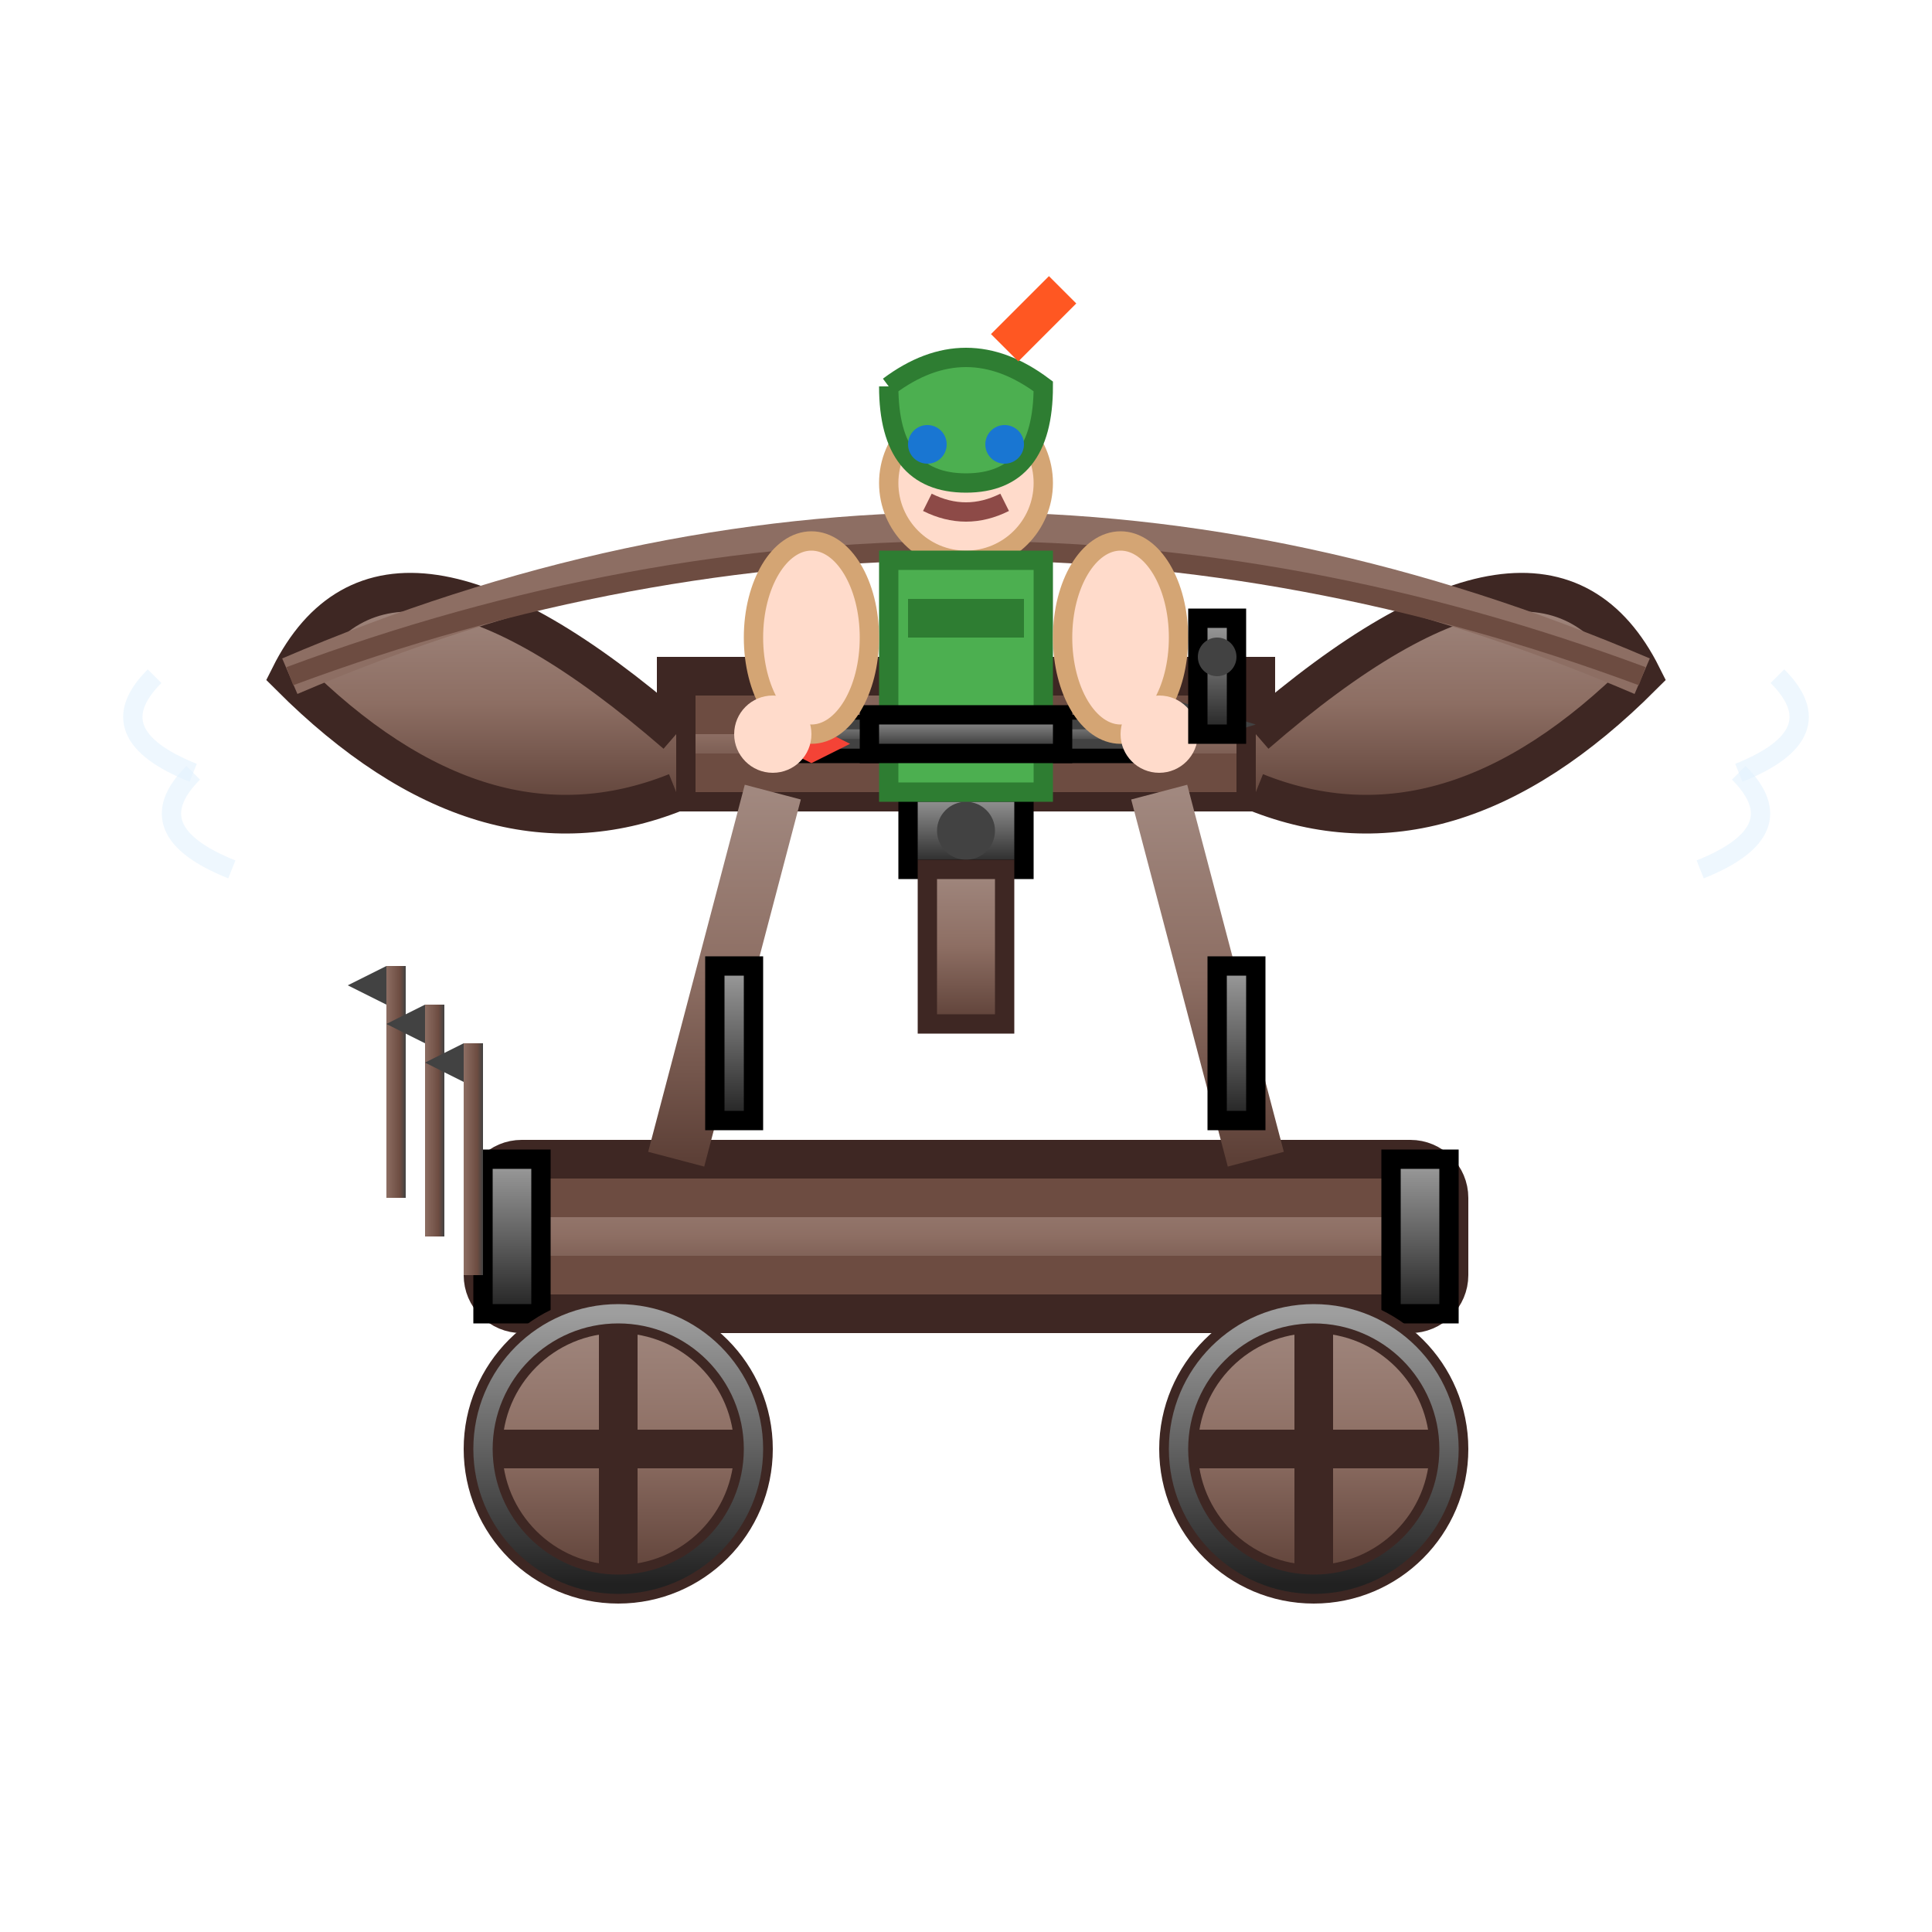
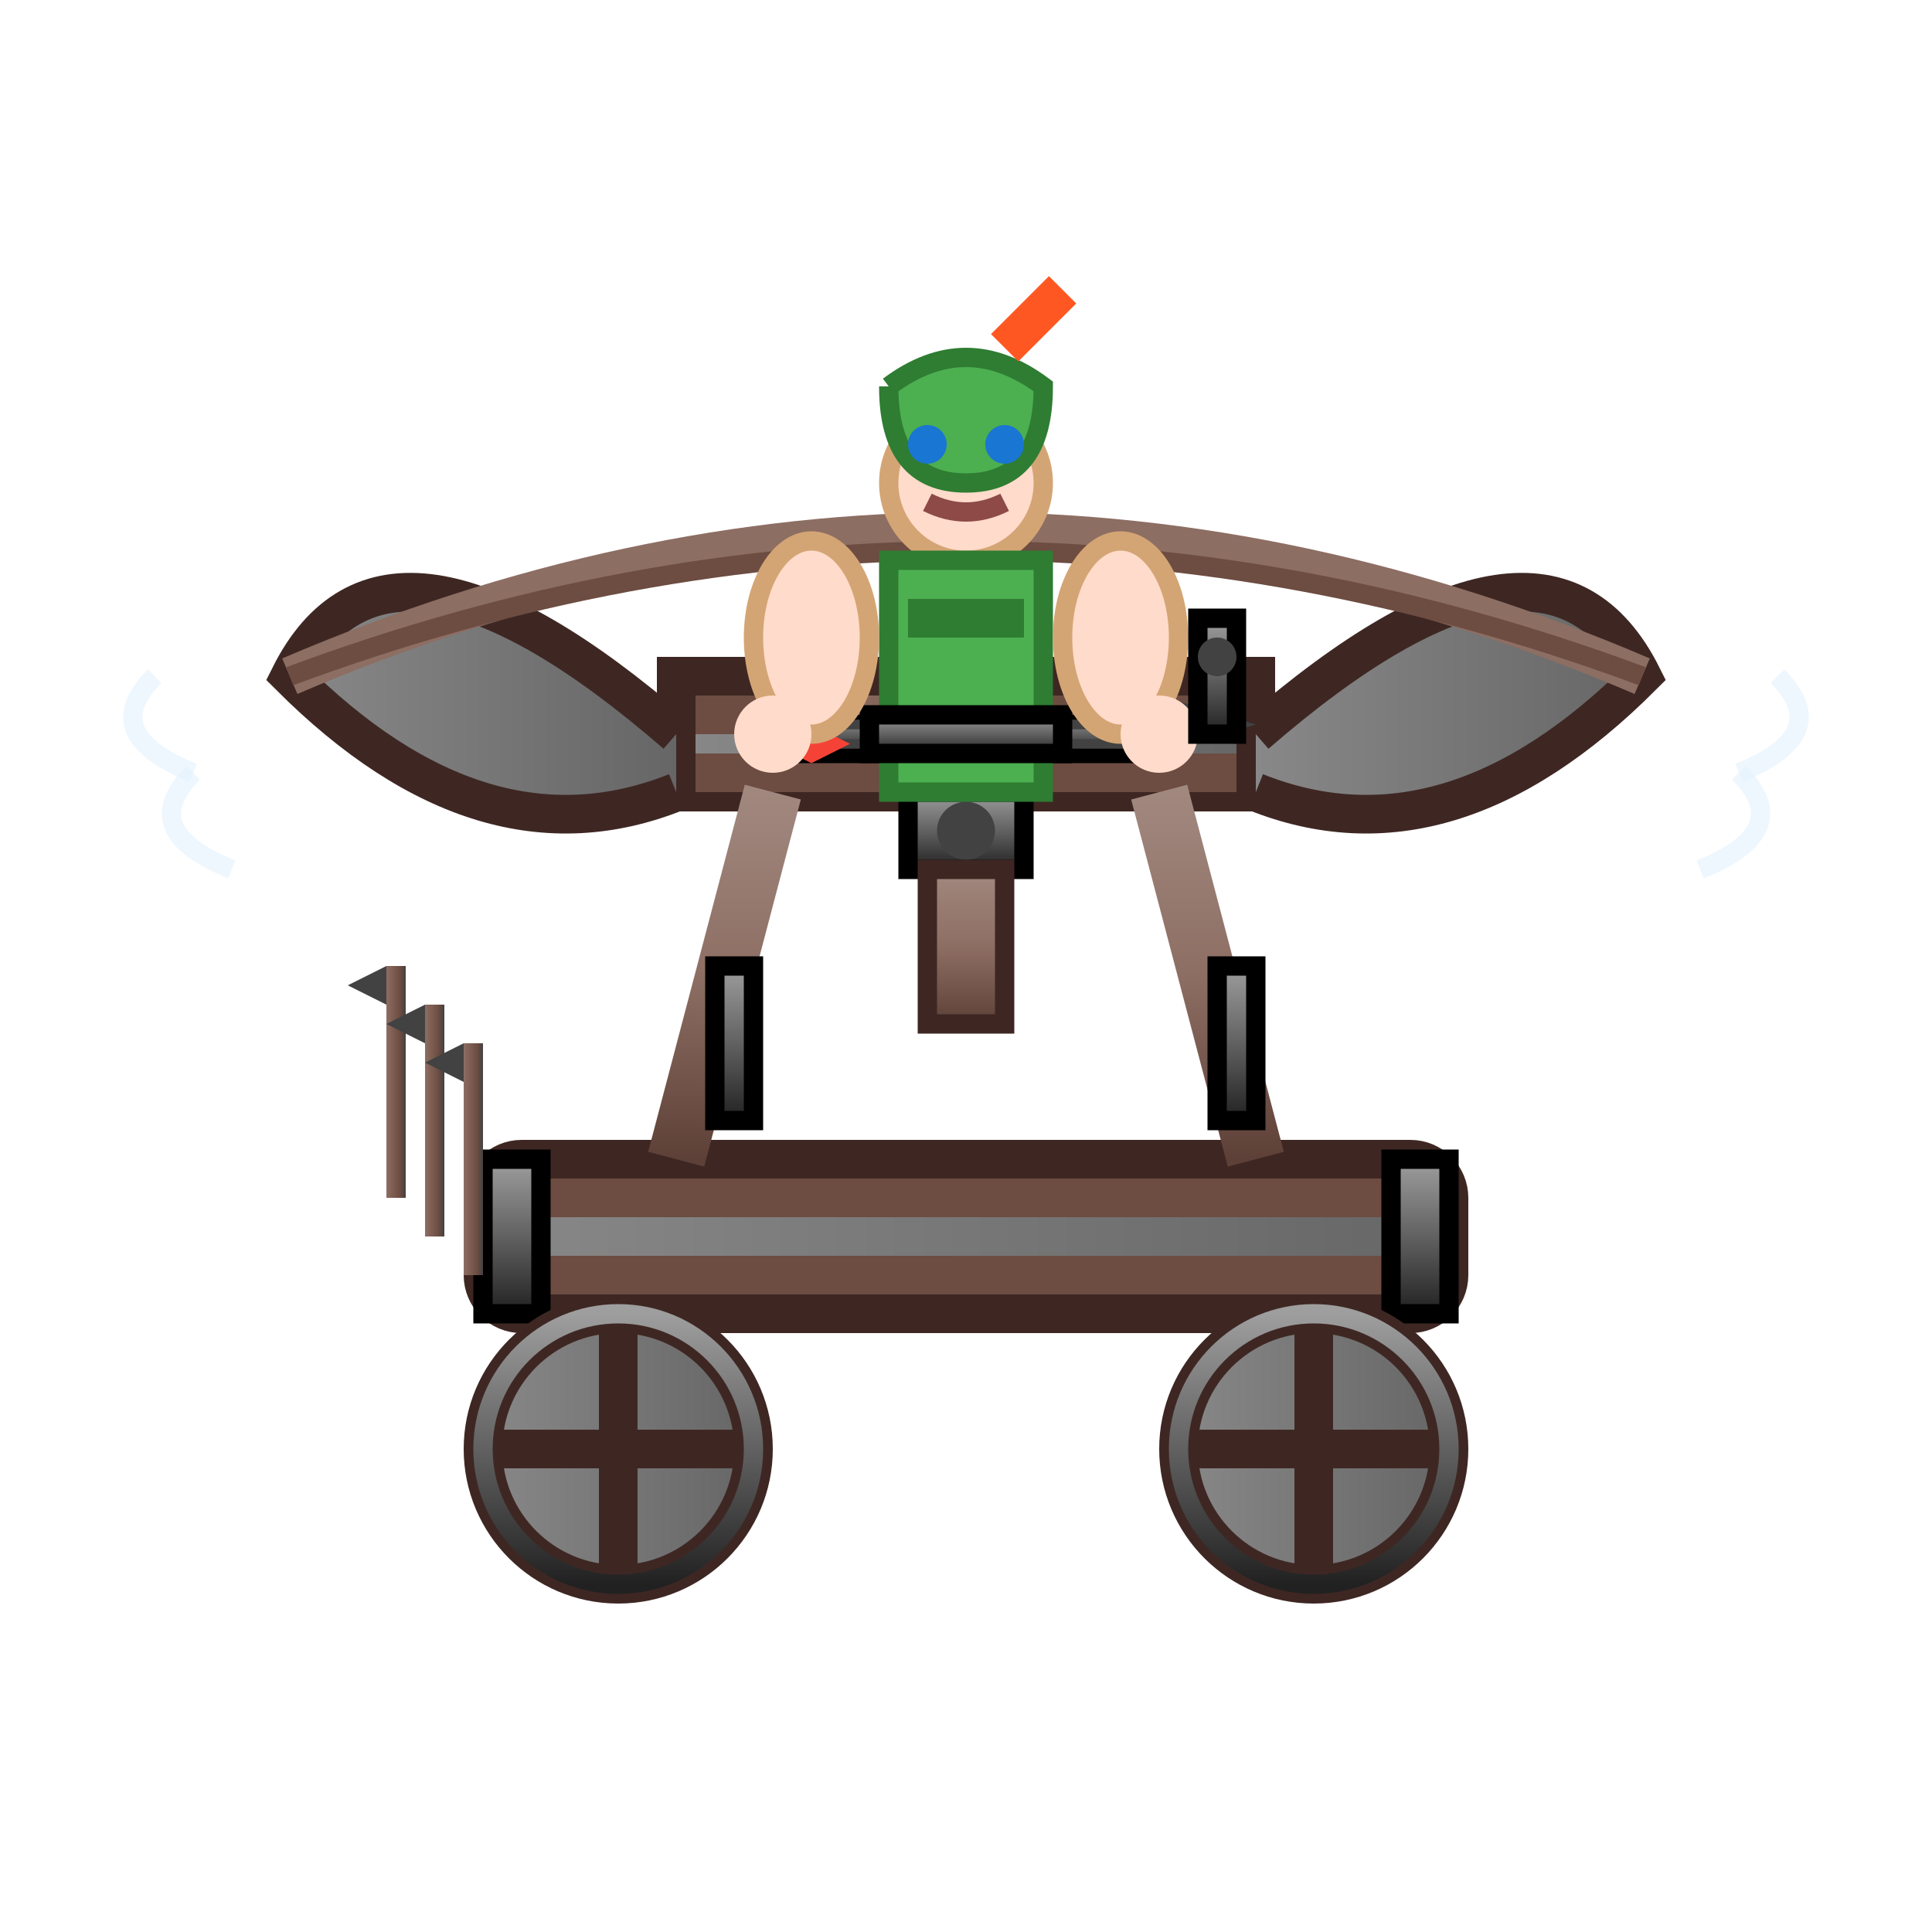
<svg xmlns="http://www.w3.org/2000/svg" viewBox="0 0 100 100">
  <defs>
+     <linearGradient id="playerColor">
+       <stop offset="0%" stop-color="#888888" />
+       <stop offset="100%" stop-color="#666666" />
+     </linearGradient>
    <linearGradient id="woodGrad" x1="0%" y1="0%" x2="0%" y2="100%">
      <stop offset="0%" stop-color="#a1887f" />
      <stop offset="50%" stop-color="#8d6e63" />
      <stop offset="100%" stop-color="#5d4037" />
    </linearGradient>
    <linearGradient id="metalGrad" x1="0%" y1="0%" x2="0%" y2="100%">
      <stop offset="0%" stop-color="#9e9e9e" />
      <stop offset="50%" stop-color="#616161" />
      <stop offset="100%" stop-color="#212121" />
    </linearGradient>
    <linearGradient id="boltGrad" x1="0%" y1="0%" x2="100%" y2="0%">
      <stop offset="0%" stop-color="#8d6e63" />
      <stop offset="70%" stop-color="#6d4c41" />
      <stop offset="100%" stop-color="#424242" />
    </linearGradient>
  </defs>
-   <rect x="25" y="60" width="50" height="8" fill="url(#woodGrad)" stroke="#3e2723" stroke-width="2" rx="2" />
+   <rect x="25" y="60" width="50" height="8" fill="url(#playerColor)" stroke="#3e2723" stroke-width="2" rx="2" />
  <rect x="27" y="61" width="46" height="2" fill="#6d4c41" />
  <rect x="27" y="65" width="46" height="2" fill="#6d4c41" />
  <rect x="25" y="60" width="3" height="8" fill="url(#metalGrad)" stroke="#000" stroke-width="1" />
  <rect x="72" y="60" width="3" height="8" fill="url(#metalGrad)" stroke="#000" stroke-width="1" />
-   <circle cx="32" cy="75" r="7" fill="url(#woodGrad)" stroke="#3e2723" stroke-width="2" />
-   <circle cx="68" cy="75" r="7" fill="url(#woodGrad)" stroke="#3e2723" stroke-width="2" />
+   <circle cx="32" cy="75" r="7" fill="url(#playerColor)" stroke="#3e2723" stroke-width="2" />
+   <circle cx="68" cy="75" r="7" fill="url(#playerColor)" stroke="#3e2723" stroke-width="2" />
  <line x1="32" y1="68" x2="32" y2="82" stroke="#3e2723" stroke-width="2" />
  <line x1="25" y1="75" x2="39" y2="75" stroke="#3e2723" stroke-width="2" />
  <line x1="68" y1="68" x2="68" y2="82" stroke="#3e2723" stroke-width="2" />
  <line x1="61" y1="75" x2="75" y2="75" stroke="#3e2723" stroke-width="2" />
  <circle cx="32" cy="75" r="7" fill="none" stroke="url(#metalGrad)" stroke-width="1" />
  <circle cx="68" cy="75" r="7" fill="none" stroke="url(#metalGrad)" stroke-width="1" />
-   <rect x="35" y="35" width="30" height="6" fill="url(#woodGrad)" stroke="#3e2723" stroke-width="2" />
+   <rect x="35" y="35" width="30" height="6" fill="url(#playerColor)" stroke="#3e2723" stroke-width="2" />
  <rect x="36" y="36" width="28" height="2" fill="#6d4c41" />
  <rect x="36" y="39" width="28" height="2" fill="#6d4c41" />
-   <path d="M35 38 Q20 25 15 35 Q25 45 35 41" fill="url(#woodGrad)" stroke="#3e2723" stroke-width="2" />
-   <path d="M65 38 Q80 25 85 35 Q75 45 65 41" fill="url(#woodGrad)" stroke="#3e2723" stroke-width="2" />
+   <path d="M35 38 Q20 25 15 35 Q25 45 35 41" fill="url(#playerColor)" stroke="#3e2723" stroke-width="2" />
+   <path d="M65 38 Q80 25 85 35 Q75 45 65 41" fill="url(#playerColor)" stroke="#3e2723" stroke-width="2" />
  <path d="M15 35 Q50 20 85 35" stroke="#8d6e63" stroke-width="2" fill="none" />
  <path d="M15 35 Q50 22 85 35" stroke="#6d4c41" stroke-width="1" fill="none" />
  <rect x="40" y="37" width="20" height="2" fill="url(#metalGrad)" stroke="#000" stroke-width="1" />
  <line x1="41" y1="37.5" x2="59" y2="37.5" stroke="#424242" stroke-width="0.5" />
  <line x1="41" y1="38.5" x2="59" y2="38.5" stroke="#424242" stroke-width="0.5" />
  <rect x="42" y="36" width="18" height="1" fill="url(#boltGrad)" />
  <polygon points="60,36 65,37.5 60,39" fill="#424242" />
  <polygon points="42,35.5 40,36.5 42,37.5 44,36.5" fill="#f44336" />
  <polygon points="42,37.5 40,38.5 42,39.5 44,38.5" fill="#f44336" />
  <rect x="47" y="41" width="6" height="4" fill="url(#metalGrad)" stroke="#000" stroke-width="1" />
  <circle cx="50" cy="43" r="1.5" fill="#424242" />
  <rect x="48" y="45" width="4" height="8" fill="url(#woodGrad)" stroke="#3e2723" stroke-width="1" />
  <line x1="40" y1="41" x2="35" y2="60" stroke="url(#woodGrad)" stroke-width="3" />
  <line x1="60" y1="41" x2="65" y2="60" stroke="url(#woodGrad)" stroke-width="3" />
  <rect x="37" y="50" width="2" height="8" fill="url(#metalGrad)" stroke="#000" stroke-width="1" />
  <rect x="63" y="50" width="2" height="8" fill="url(#metalGrad)" stroke="#000" stroke-width="1" />
  <circle cx="50" cy="25" r="4" fill="#ffdbcb" stroke="#d4a574" stroke-width="1" />
  <path d="M46 20 Q50 17 54 20 Q54 25 50 25 Q46 25 46 20" fill="#4caf50" stroke="#2e7d32" stroke-width="1" />
  <line x1="52" y1="18" x2="55" y2="15" stroke="#ff5722" stroke-width="2" />
  <circle cx="48" cy="23" r="1" fill="#1976d2" />
  <circle cx="52" cy="23" r="1" fill="#1976d2" />
  <path d="M48 26 Q50 27 52 26" stroke="#8d4a47" stroke-width="1" fill="none" />
  <rect x="46" y="29" width="8" height="12" fill="#4caf50" stroke="#2e7d32" stroke-width="1" />
  <rect x="47" y="31" width="6" height="2" fill="#2e7d32" />
  <rect x="45" y="37" width="10" height="2" fill="url(#metalGrad)" stroke="#000" stroke-width="1" />
  <ellipse cx="42" cy="33" rx="3" ry="5" fill="#ffdbcb" stroke="#d4a574" stroke-width="1" />
  <ellipse cx="58" cy="33" rx="3" ry="5" fill="#ffdbcb" stroke="#d4a574" stroke-width="1" />
  <circle cx="40" cy="38" r="2" fill="#ffdbcb" />
  <circle cx="60" cy="38" r="2" fill="#ffdbcb" />
  <rect x="20" y="50" width="1" height="12" fill="url(#boltGrad)" />
  <rect x="22" y="52" width="1" height="12" fill="url(#boltGrad)" />
  <rect x="24" y="54" width="1" height="12" fill="url(#boltGrad)" />
  <polygon points="20,50 18,51 20,52" fill="#424242" />
  <polygon points="22,52 20,53 22,54" fill="#424242" />
  <polygon points="24,54 22,55 24,56" fill="#424242" />
  <rect x="62" y="32" width="2" height="6" fill="url(#metalGrad)" stroke="#000" stroke-width="1" />
  <circle cx="63" cy="34" r="1" fill="#424242" />
  <path d="M10 40 Q5 38 8 35" stroke="#e3f2fd" stroke-width="1" fill="none" opacity="0.6" />
  <path d="M12 45 Q7 43 10 40" stroke="#e3f2fd" stroke-width="1" fill="none" opacity="0.6" />
  <path d="M90 40 Q95 38 92 35" stroke="#e3f2fd" stroke-width="1" fill="none" opacity="0.6" />
  <path d="M88 45 Q93 43 90 40" stroke="#e3f2fd" stroke-width="1" fill="none" opacity="0.6" />
</svg>
